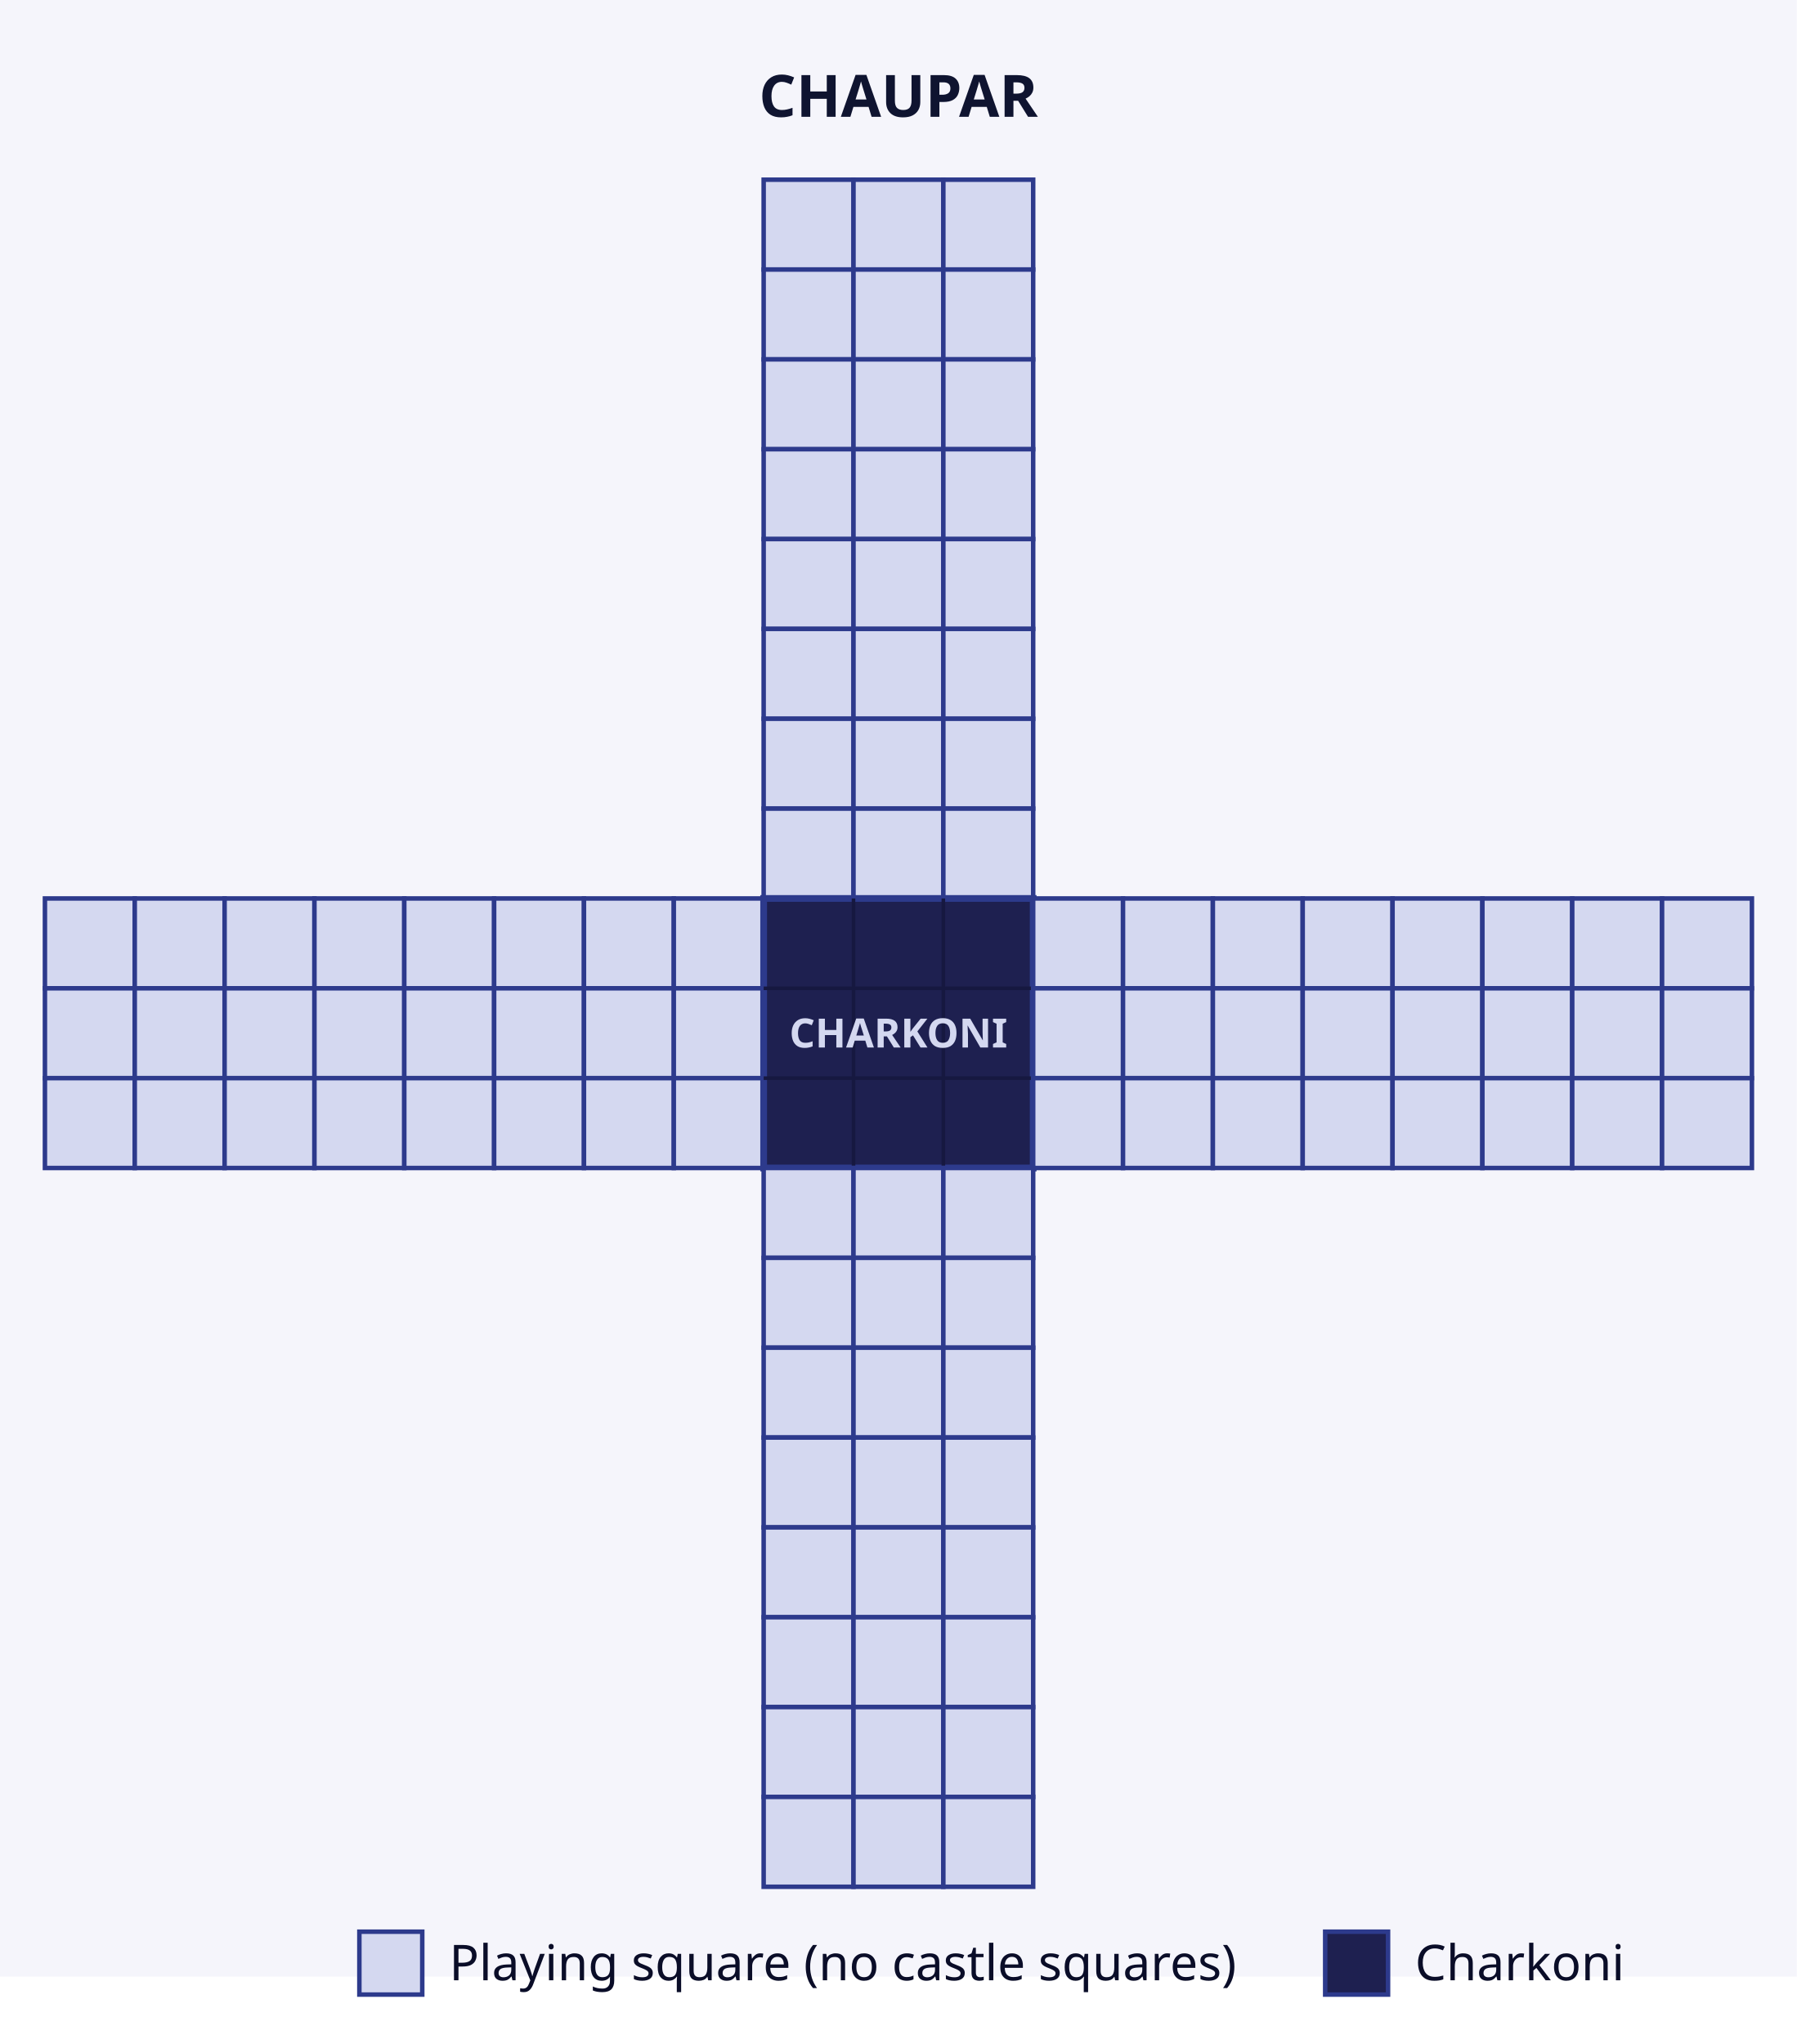
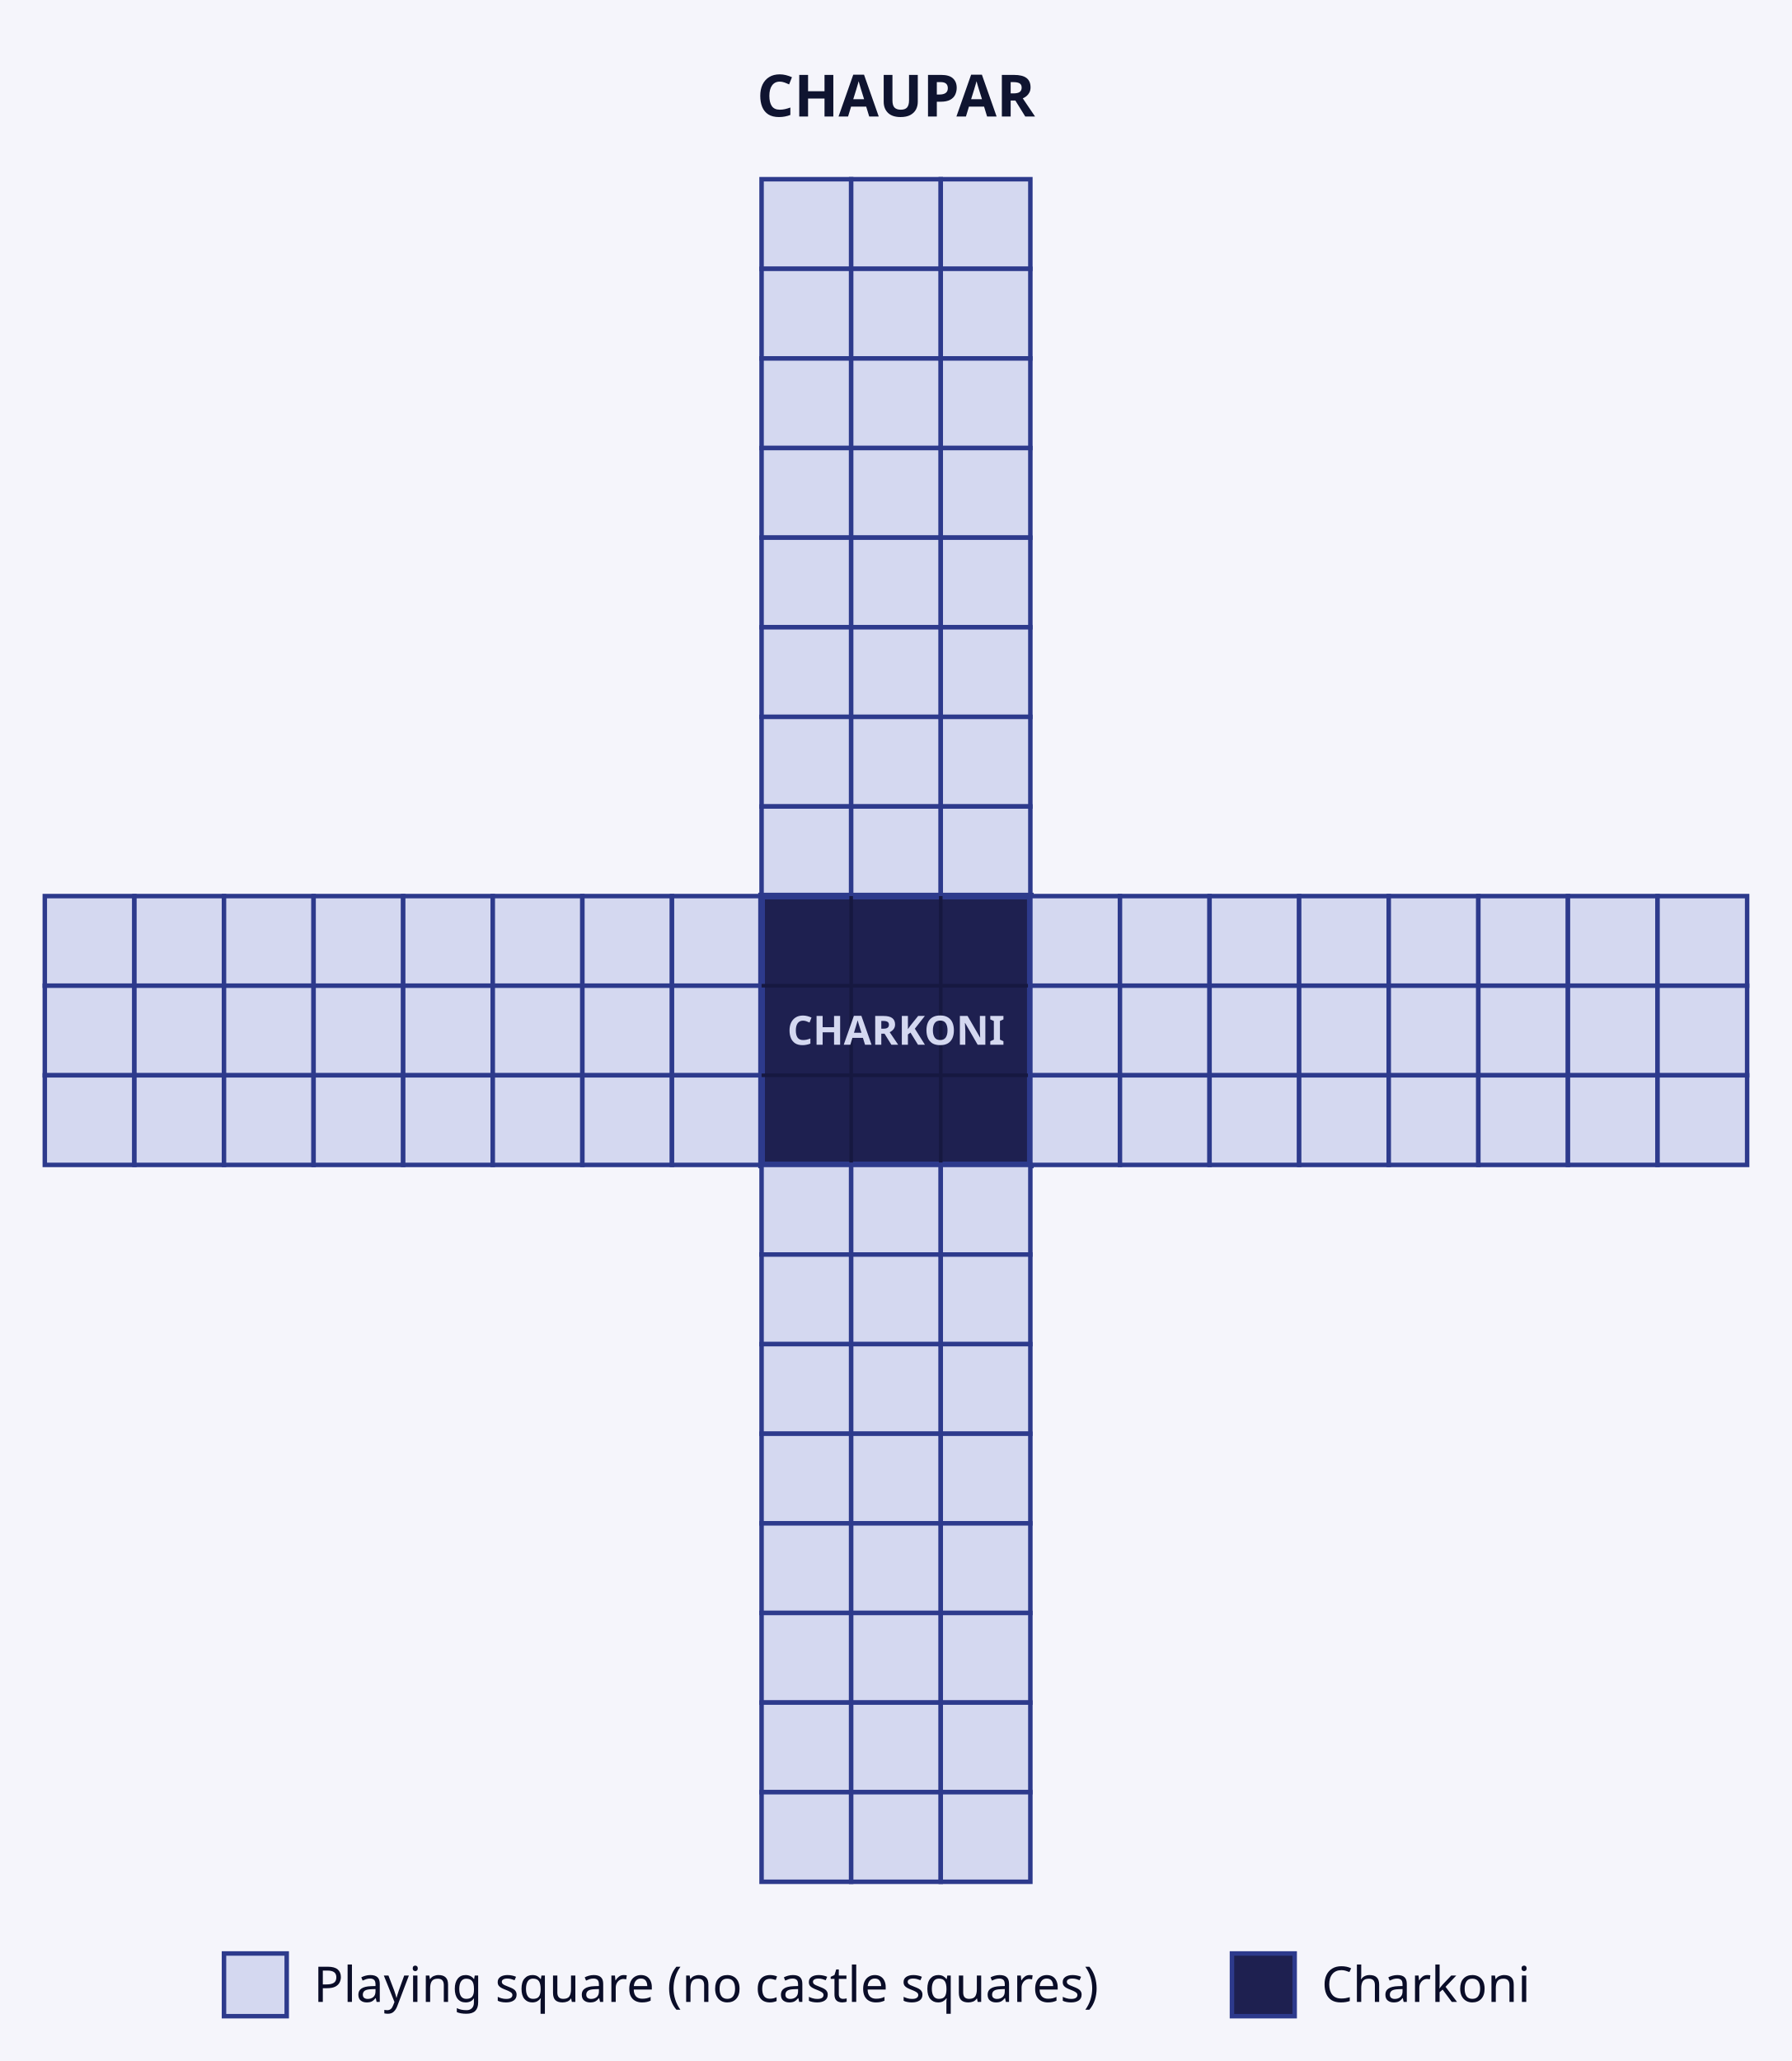
- <svg xmlns="http://www.w3.org/2000/svg" width="400" height="455" viewBox="0 0 400 455">
-   <rect width="400" height="440" fill="#f5f5fb" />
+ <svg xmlns="http://www.w3.org/2000/svg" width="400" height="460" viewBox="0 0 400 460">
+   <rect width="400" height="460" fill="#f5f5fb" />
  <text x="200" y="26" font-family="sans-serif" font-size="13" font-weight="700" fill="#0f1430" text-anchor="middle">CHAUPAR</text>
  <rect x="170" y="40" width="20" height="20" fill="#d4d8f0" stroke="#2d3a8c" stroke-width="1" />
  <rect x="170" y="60" width="20" height="20" fill="#d4d8f0" stroke="#2d3a8c" stroke-width="1" />
  <rect x="170" y="80" width="20" height="20" fill="#d4d8f0" stroke="#2d3a8c" stroke-width="1" />
  <rect x="170" y="100" width="20" height="20" fill="#d4d8f0" stroke="#2d3a8c" stroke-width="1" />
  <rect x="170" y="120" width="20" height="20" fill="#d4d8f0" stroke="#2d3a8c" stroke-width="1" />
  <rect x="170" y="140" width="20" height="20" fill="#d4d8f0" stroke="#2d3a8c" stroke-width="1" />
  <rect x="170" y="160" width="20" height="20" fill="#d4d8f0" stroke="#2d3a8c" stroke-width="1" />
  <rect x="170" y="180" width="20" height="20" fill="#d4d8f0" stroke="#2d3a8c" stroke-width="1" />
  <rect x="190" y="40" width="20" height="20" fill="#d4d8f0" stroke="#2d3a8c" stroke-width="1" />
  <rect x="190" y="60" width="20" height="20" fill="#d4d8f0" stroke="#2d3a8c" stroke-width="1" />
  <rect x="190" y="80" width="20" height="20" fill="#d4d8f0" stroke="#2d3a8c" stroke-width="1" />
  <rect x="190" y="100" width="20" height="20" fill="#d4d8f0" stroke="#2d3a8c" stroke-width="1" />
  <rect x="190" y="120" width="20" height="20" fill="#d4d8f0" stroke="#2d3a8c" stroke-width="1" />
  <rect x="190" y="140" width="20" height="20" fill="#d4d8f0" stroke="#2d3a8c" stroke-width="1" />
  <rect x="190" y="160" width="20" height="20" fill="#d4d8f0" stroke="#2d3a8c" stroke-width="1" />
  <rect x="190" y="180" width="20" height="20" fill="#d4d8f0" stroke="#2d3a8c" stroke-width="1" />
  <rect x="210" y="40" width="20" height="20" fill="#d4d8f0" stroke="#2d3a8c" stroke-width="1" />
  <rect x="210" y="60" width="20" height="20" fill="#d4d8f0" stroke="#2d3a8c" stroke-width="1" />
  <rect x="210" y="80" width="20" height="20" fill="#d4d8f0" stroke="#2d3a8c" stroke-width="1" />
  <rect x="210" y="100" width="20" height="20" fill="#d4d8f0" stroke="#2d3a8c" stroke-width="1" />
  <rect x="210" y="120" width="20" height="20" fill="#d4d8f0" stroke="#2d3a8c" stroke-width="1" />
  <rect x="210" y="140" width="20" height="20" fill="#d4d8f0" stroke="#2d3a8c" stroke-width="1" />
  <rect x="210" y="160" width="20" height="20" fill="#d4d8f0" stroke="#2d3a8c" stroke-width="1" />
  <rect x="210" y="180" width="20" height="20" fill="#d4d8f0" stroke="#2d3a8c" stroke-width="1" />
  <rect x="10" y="200" width="20" height="20" fill="#d4d8f0" stroke="#2d3a8c" stroke-width="1" />
  <rect x="30" y="200" width="20" height="20" fill="#d4d8f0" stroke="#2d3a8c" stroke-width="1" />
  <rect x="50" y="200" width="20" height="20" fill="#d4d8f0" stroke="#2d3a8c" stroke-width="1" />
  <rect x="70" y="200" width="20" height="20" fill="#d4d8f0" stroke="#2d3a8c" stroke-width="1" />
  <rect x="90" y="200" width="20" height="20" fill="#d4d8f0" stroke="#2d3a8c" stroke-width="1" />
  <rect x="110" y="200" width="20" height="20" fill="#d4d8f0" stroke="#2d3a8c" stroke-width="1" />
  <rect x="130" y="200" width="20" height="20" fill="#d4d8f0" stroke="#2d3a8c" stroke-width="1" />
  <rect x="150" y="200" width="20" height="20" fill="#d4d8f0" stroke="#2d3a8c" stroke-width="1" />
  <rect x="10" y="220" width="20" height="20" fill="#d4d8f0" stroke="#2d3a8c" stroke-width="1" />
  <rect x="30" y="220" width="20" height="20" fill="#d4d8f0" stroke="#2d3a8c" stroke-width="1" />
  <rect x="50" y="220" width="20" height="20" fill="#d4d8f0" stroke="#2d3a8c" stroke-width="1" />
  <rect x="70" y="220" width="20" height="20" fill="#d4d8f0" stroke="#2d3a8c" stroke-width="1" />
  <rect x="90" y="220" width="20" height="20" fill="#d4d8f0" stroke="#2d3a8c" stroke-width="1" />
  <rect x="110" y="220" width="20" height="20" fill="#d4d8f0" stroke="#2d3a8c" stroke-width="1" />
  <rect x="130" y="220" width="20" height="20" fill="#d4d8f0" stroke="#2d3a8c" stroke-width="1" />
  <rect x="150" y="220" width="20" height="20" fill="#d4d8f0" stroke="#2d3a8c" stroke-width="1" />
  <rect x="10" y="240" width="20" height="20" fill="#d4d8f0" stroke="#2d3a8c" stroke-width="1" />
  <rect x="30" y="240" width="20" height="20" fill="#d4d8f0" stroke="#2d3a8c" stroke-width="1" />
  <rect x="50" y="240" width="20" height="20" fill="#d4d8f0" stroke="#2d3a8c" stroke-width="1" />
  <rect x="70" y="240" width="20" height="20" fill="#d4d8f0" stroke="#2d3a8c" stroke-width="1" />
  <rect x="90" y="240" width="20" height="20" fill="#d4d8f0" stroke="#2d3a8c" stroke-width="1" />
  <rect x="110" y="240" width="20" height="20" fill="#d4d8f0" stroke="#2d3a8c" stroke-width="1" />
  <rect x="130" y="240" width="20" height="20" fill="#d4d8f0" stroke="#2d3a8c" stroke-width="1" />
  <rect x="150" y="240" width="20" height="20" fill="#d4d8f0" stroke="#2d3a8c" stroke-width="1" />
  <rect x="170" y="200" width="60" height="60" fill="#1e2050" stroke="#2d3a8c" stroke-width="1.5" />
  <line x1="190" y1="200" x2="190" y2="260" stroke="#161840" stroke-width="0.8" />
  <line x1="210" y1="200" x2="210" y2="260" stroke="#161840" stroke-width="0.8" />
  <line x1="170" y1="220" x2="230" y2="220" stroke="#161840" stroke-width="0.8" />
  <line x1="170" y1="240" x2="230" y2="240" stroke="#161840" stroke-width="0.8" />
  <text x="200" y="230" font-family="sans-serif" font-size="9" font-weight="700" fill="#d4d8f0" text-anchor="middle" dominant-baseline="middle">CHARKONI</text>
  <rect x="230" y="200" width="20" height="20" fill="#d4d8f0" stroke="#2d3a8c" stroke-width="1" />
  <rect x="250" y="200" width="20" height="20" fill="#d4d8f0" stroke="#2d3a8c" stroke-width="1" />
  <rect x="270" y="200" width="20" height="20" fill="#d4d8f0" stroke="#2d3a8c" stroke-width="1" />
  <rect x="290" y="200" width="20" height="20" fill="#d4d8f0" stroke="#2d3a8c" stroke-width="1" />
  <rect x="310" y="200" width="20" height="20" fill="#d4d8f0" stroke="#2d3a8c" stroke-width="1" />
  <rect x="330" y="200" width="20" height="20" fill="#d4d8f0" stroke="#2d3a8c" stroke-width="1" />
  <rect x="350" y="200" width="20" height="20" fill="#d4d8f0" stroke="#2d3a8c" stroke-width="1" />
  <rect x="370" y="200" width="20" height="20" fill="#d4d8f0" stroke="#2d3a8c" stroke-width="1" />
  <rect x="230" y="220" width="20" height="20" fill="#d4d8f0" stroke="#2d3a8c" stroke-width="1" />
  <rect x="250" y="220" width="20" height="20" fill="#d4d8f0" stroke="#2d3a8c" stroke-width="1" />
  <rect x="270" y="220" width="20" height="20" fill="#d4d8f0" stroke="#2d3a8c" stroke-width="1" />
  <rect x="290" y="220" width="20" height="20" fill="#d4d8f0" stroke="#2d3a8c" stroke-width="1" />
  <rect x="310" y="220" width="20" height="20" fill="#d4d8f0" stroke="#2d3a8c" stroke-width="1" />
  <rect x="330" y="220" width="20" height="20" fill="#d4d8f0" stroke="#2d3a8c" stroke-width="1" />
  <rect x="350" y="220" width="20" height="20" fill="#d4d8f0" stroke="#2d3a8c" stroke-width="1" />
  <rect x="370" y="220" width="20" height="20" fill="#d4d8f0" stroke="#2d3a8c" stroke-width="1" />
  <rect x="230" y="240" width="20" height="20" fill="#d4d8f0" stroke="#2d3a8c" stroke-width="1" />
  <rect x="250" y="240" width="20" height="20" fill="#d4d8f0" stroke="#2d3a8c" stroke-width="1" />
  <rect x="270" y="240" width="20" height="20" fill="#d4d8f0" stroke="#2d3a8c" stroke-width="1" />
  <rect x="290" y="240" width="20" height="20" fill="#d4d8f0" stroke="#2d3a8c" stroke-width="1" />
  <rect x="310" y="240" width="20" height="20" fill="#d4d8f0" stroke="#2d3a8c" stroke-width="1" />
  <rect x="330" y="240" width="20" height="20" fill="#d4d8f0" stroke="#2d3a8c" stroke-width="1" />
  <rect x="350" y="240" width="20" height="20" fill="#d4d8f0" stroke="#2d3a8c" stroke-width="1" />
  <rect x="370" y="240" width="20" height="20" fill="#d4d8f0" stroke="#2d3a8c" stroke-width="1" />
  <rect x="170" y="260" width="20" height="20" fill="#d4d8f0" stroke="#2d3a8c" stroke-width="1" />
  <rect x="170" y="280" width="20" height="20" fill="#d4d8f0" stroke="#2d3a8c" stroke-width="1" />
  <rect x="170" y="300" width="20" height="20" fill="#d4d8f0" stroke="#2d3a8c" stroke-width="1" />
  <rect x="170" y="320" width="20" height="20" fill="#d4d8f0" stroke="#2d3a8c" stroke-width="1" />
  <rect x="170" y="340" width="20" height="20" fill="#d4d8f0" stroke="#2d3a8c" stroke-width="1" />
  <rect x="170" y="360" width="20" height="20" fill="#d4d8f0" stroke="#2d3a8c" stroke-width="1" />
  <rect x="170" y="380" width="20" height="20" fill="#d4d8f0" stroke="#2d3a8c" stroke-width="1" />
  <rect x="170" y="400" width="20" height="20" fill="#d4d8f0" stroke="#2d3a8c" stroke-width="1" />
  <rect x="190" y="260" width="20" height="20" fill="#d4d8f0" stroke="#2d3a8c" stroke-width="1" />
  <rect x="190" y="280" width="20" height="20" fill="#d4d8f0" stroke="#2d3a8c" stroke-width="1" />
  <rect x="190" y="300" width="20" height="20" fill="#d4d8f0" stroke="#2d3a8c" stroke-width="1" />
  <rect x="190" y="320" width="20" height="20" fill="#d4d8f0" stroke="#2d3a8c" stroke-width="1" />
  <rect x="190" y="340" width="20" height="20" fill="#d4d8f0" stroke="#2d3a8c" stroke-width="1" />
  <rect x="190" y="360" width="20" height="20" fill="#d4d8f0" stroke="#2d3a8c" stroke-width="1" />
  <rect x="190" y="380" width="20" height="20" fill="#d4d8f0" stroke="#2d3a8c" stroke-width="1" />
  <rect x="190" y="400" width="20" height="20" fill="#d4d8f0" stroke="#2d3a8c" stroke-width="1" />
  <rect x="210" y="260" width="20" height="20" fill="#d4d8f0" stroke="#2d3a8c" stroke-width="1" />
  <rect x="210" y="280" width="20" height="20" fill="#d4d8f0" stroke="#2d3a8c" stroke-width="1" />
  <rect x="210" y="300" width="20" height="20" fill="#d4d8f0" stroke="#2d3a8c" stroke-width="1" />
  <rect x="210" y="320" width="20" height="20" fill="#d4d8f0" stroke="#2d3a8c" stroke-width="1" />
  <rect x="210" y="340" width="20" height="20" fill="#d4d8f0" stroke="#2d3a8c" stroke-width="1" />
  <rect x="210" y="360" width="20" height="20" fill="#d4d8f0" stroke="#2d3a8c" stroke-width="1" />
  <rect x="210" y="380" width="20" height="20" fill="#d4d8f0" stroke="#2d3a8c" stroke-width="1" />
  <rect x="210" y="400" width="20" height="20" fill="#d4d8f0" stroke="#2d3a8c" stroke-width="1" />
-   <rect x="80" y="430" width="14" height="14" fill="#d4d8f0" stroke="#2d3a8c" stroke-width="1" />
-   <text x="100" y="437" font-family="sans-serif" font-size="11" fill="#0a0d28" dominant-baseline="middle">Playing square (no castle squares)</text>
-   <rect x="295" y="430" width="14" height="14" fill="#1e2050" stroke="#2d3a8c" stroke-width="1" />
-   <text x="315" y="437" font-family="sans-serif" font-size="11" fill="#0a0d28" dominant-baseline="middle">Charkoni</text>
+   <rect x="50" y="436" width="14" height="14" fill="#d4d8f0" stroke="#2d3a8c" stroke-width="1" />
+   <text x="70" y="443" font-family="sans-serif" font-size="11" fill="#0a0d28" dominant-baseline="middle">Playing square (no castle squares)</text>
+   <rect x="275" y="436" width="14" height="14" fill="#1e2050" stroke="#2d3a8c" stroke-width="1" />
+   <text x="295" y="443" font-family="sans-serif" font-size="11" fill="#0a0d28" dominant-baseline="middle">Charkoni</text>
</svg>
